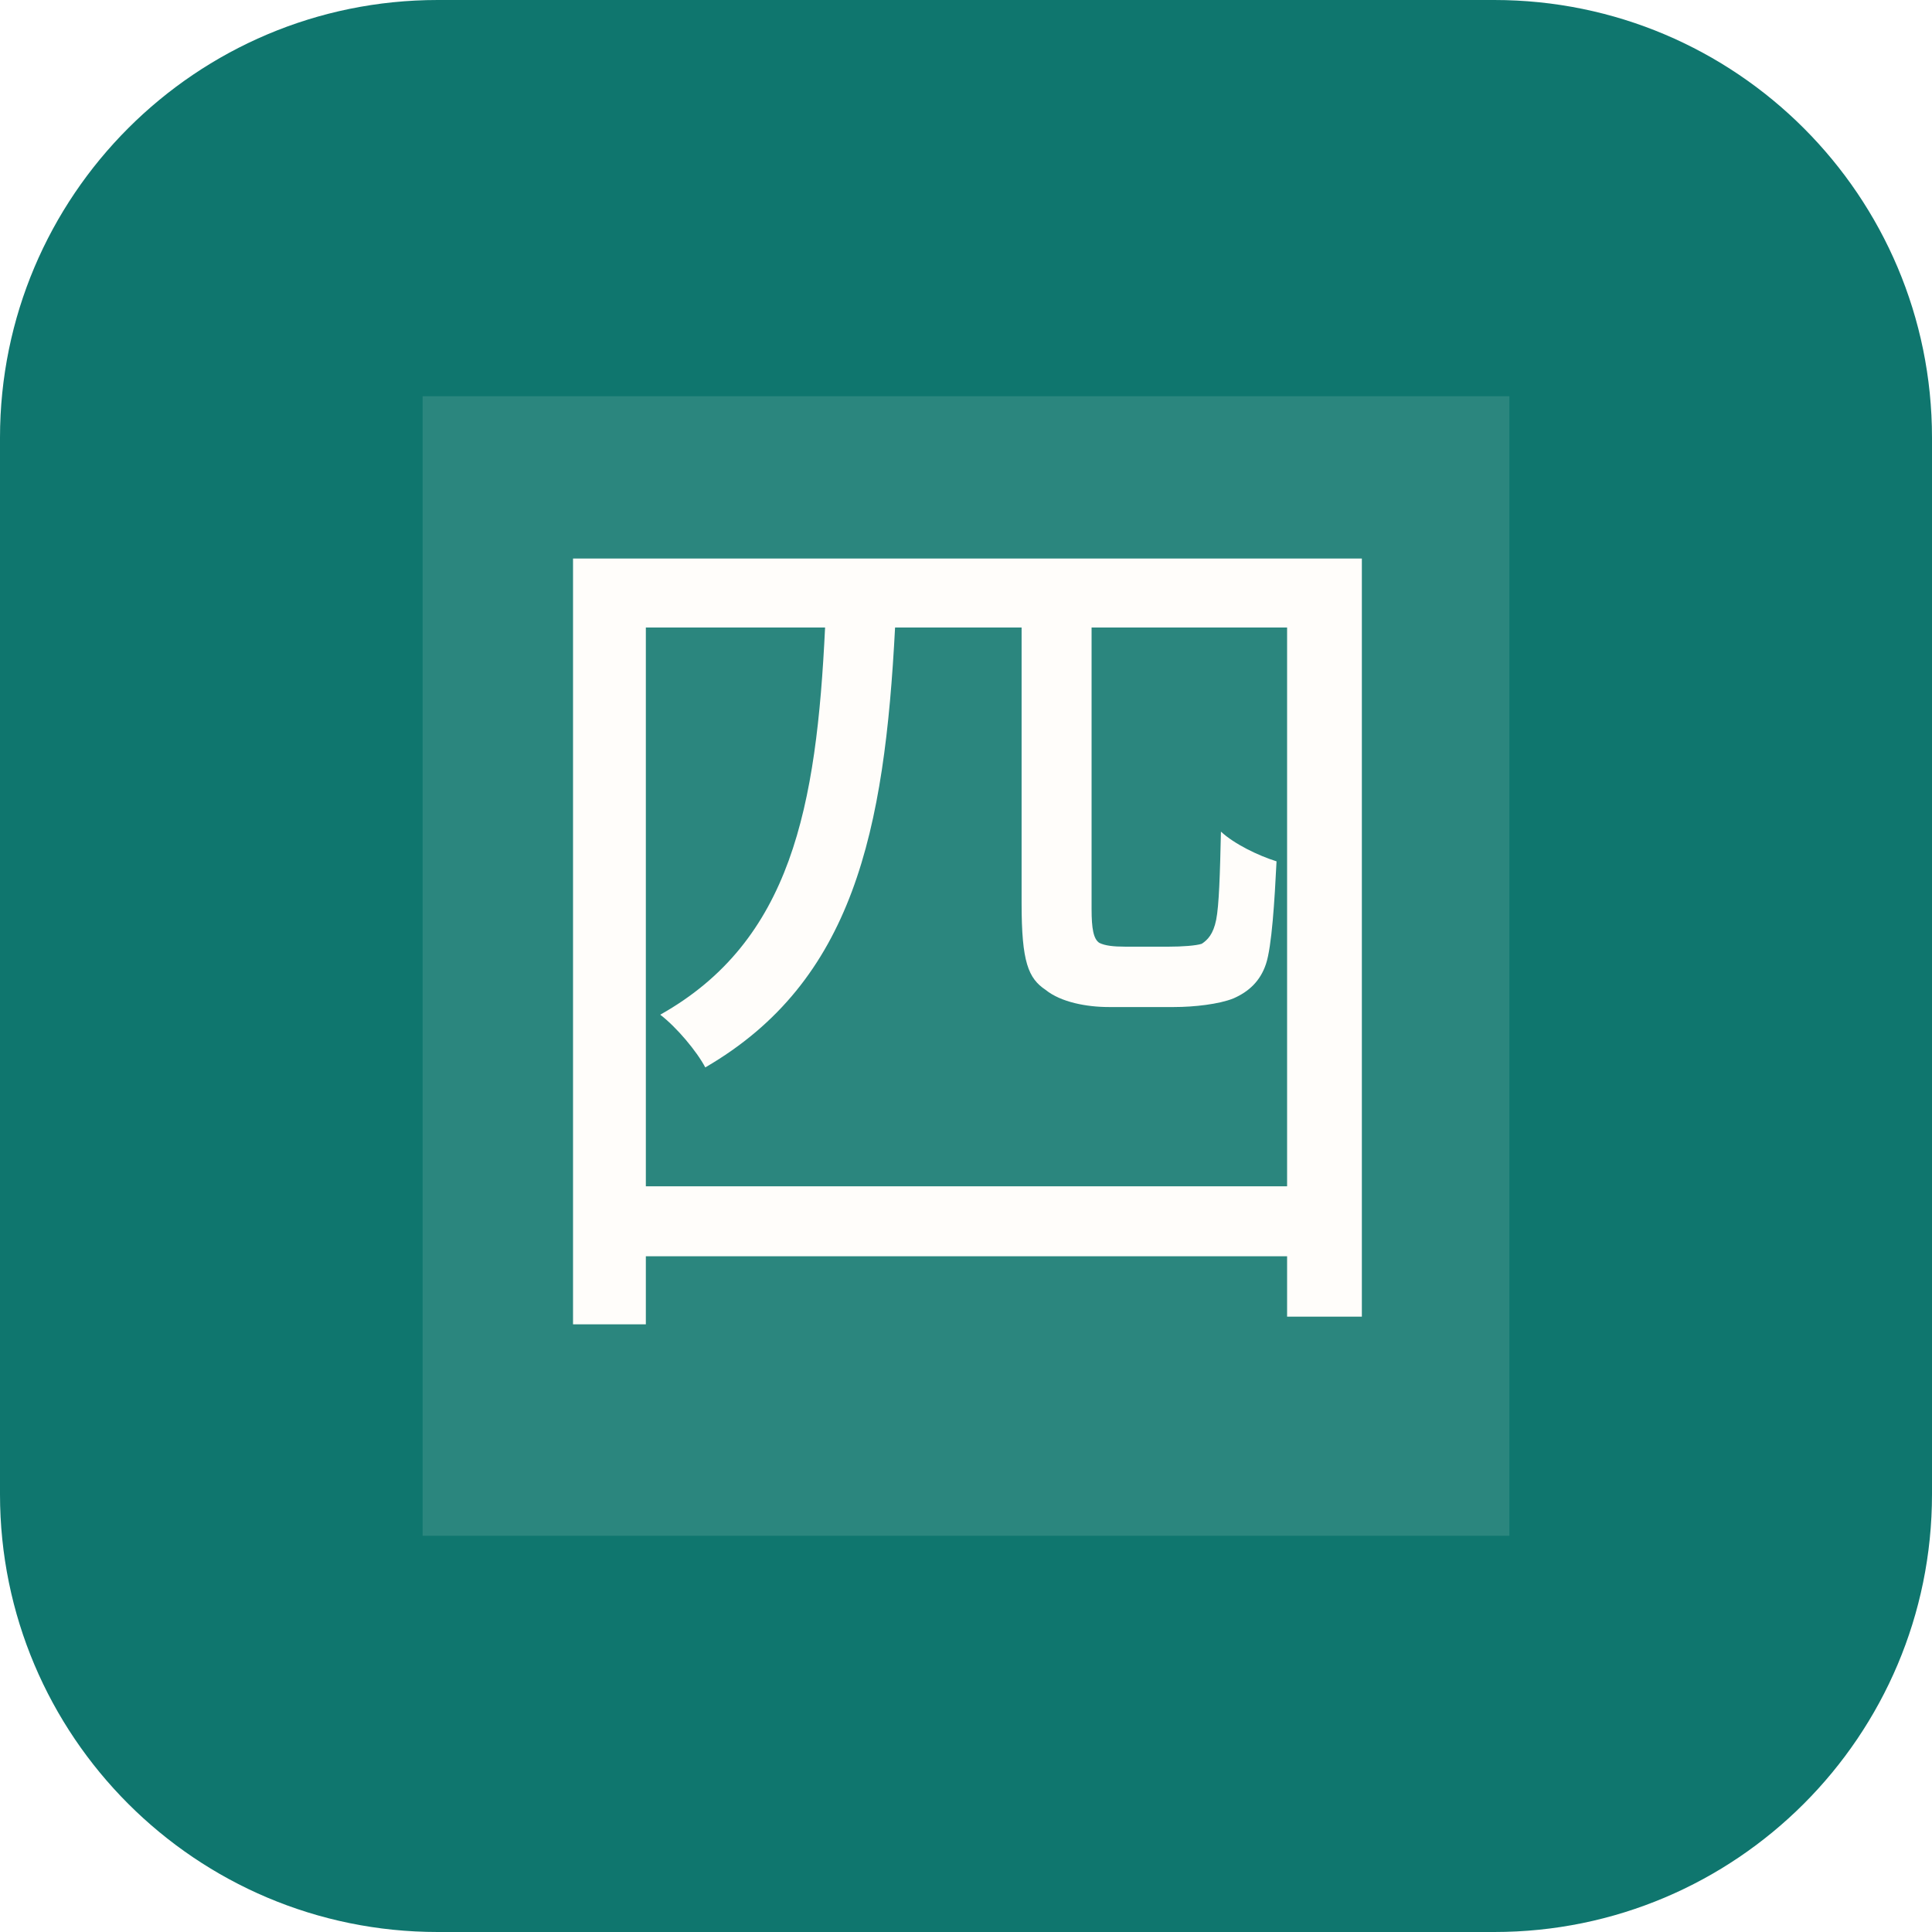
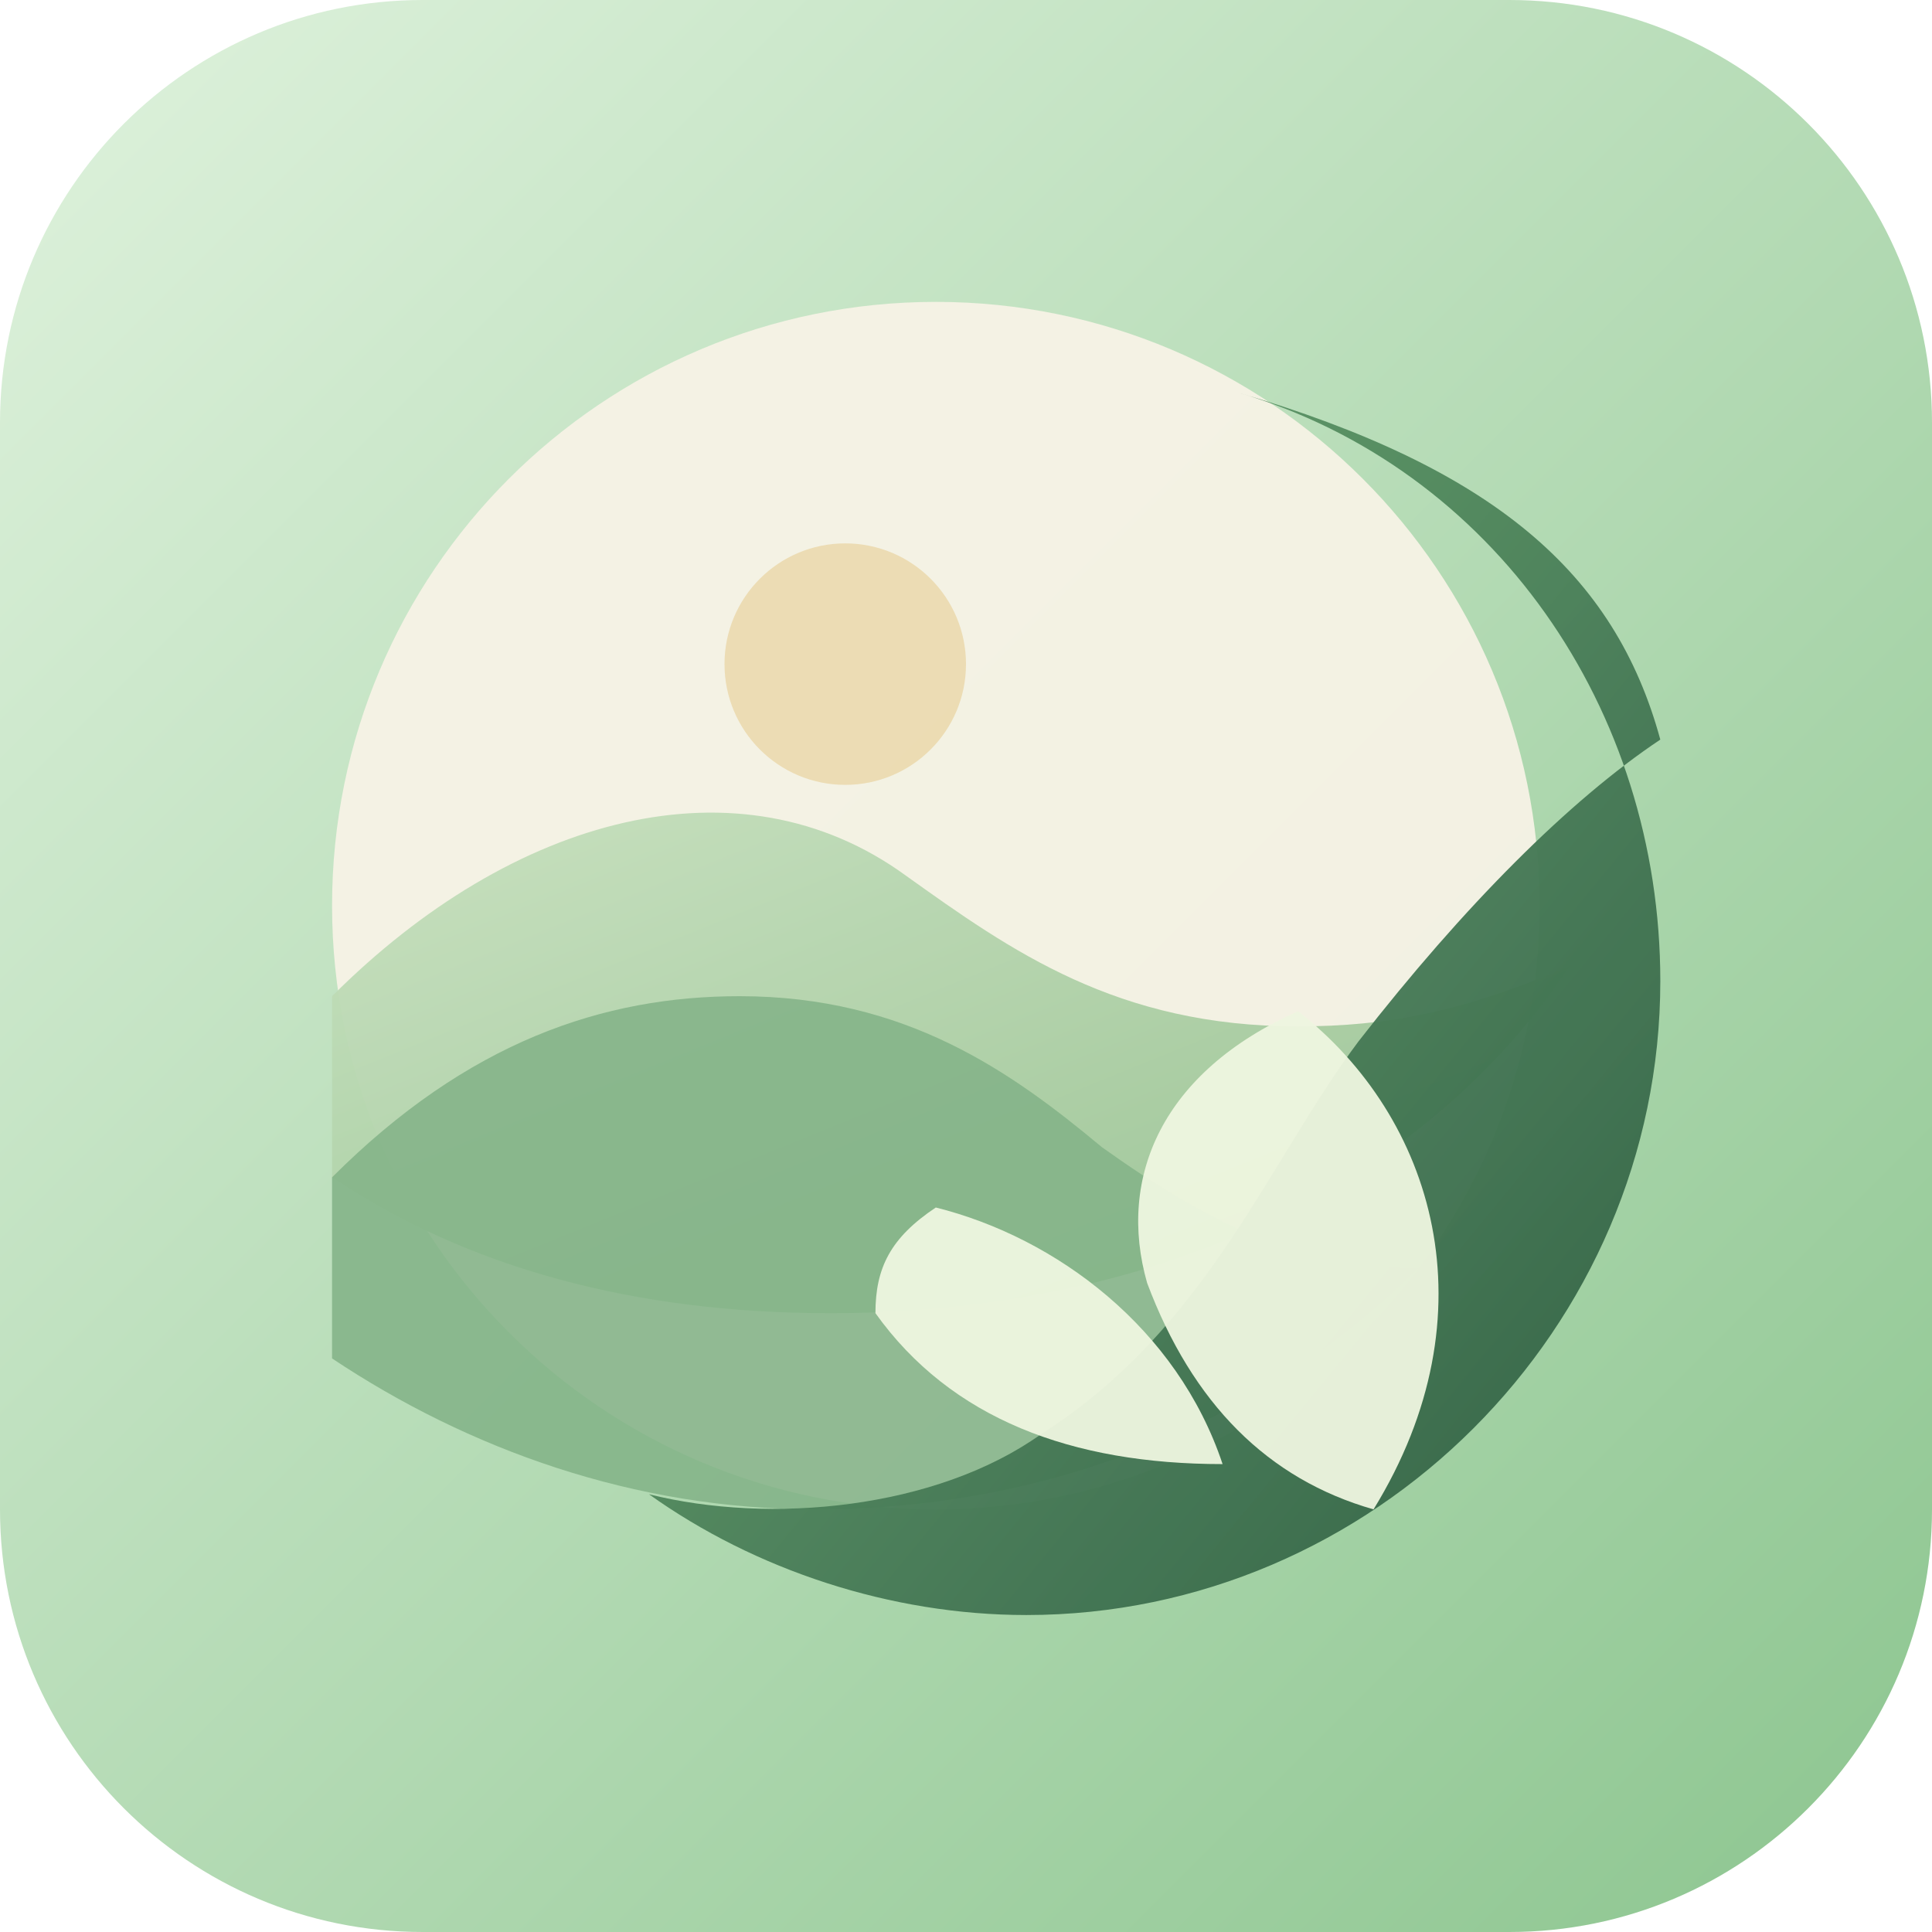
- <svg xmlns="http://www.w3.org/2000/svg" viewBox="0 0 512 512">
-   <rect width="512" height="512" rx="116" fill="#0f766e" />
-   <path d="M112 105h288v302H112z" fill="#fffdfa" opacity=".12" />
-   <text x="256" y="338" text-anchor="middle" font-size="254" font-family="serif" fill="#fffdfa">四</text>
+ <svg xmlns="http://www.w3.org/2000/svg" viewBox="0 0 128 128" role="img" aria-labelledby="title desc">
+   <defs>
+     <linearGradient id="bg" x1="0" y1="0" x2="1" y2="1">
+       <stop offset="0%" stop-color="#dff2dd" />
+       <stop offset="100%" stop-color="#8cc58f" />
+     </linearGradient>
+     <linearGradient id="main" x1="0" y1="0" x2="1" y2="1">
+       <stop offset="0%" stop-color="#6aa771" />
+       <stop offset="100%" stop-color="#2f5d43" />
+     </linearGradient>
+     <linearGradient id="hill" x1="0" y1="0" x2="1" y2="1">
+       <stop offset="0%" stop-color="#c7e0be" />
+       <stop offset="100%" stop-color="#94c08e" />
+     </linearGradient>
+   </defs>
+   <rect width="128" height="128" rx="28" fill="url(#bg)" />
+   <circle cx="62" cy="60" r="40" fill="#f7f3e6" opacity="0.93" />
+   <circle cx="56" cy="44" r="8" fill="#ead7a8" opacity="0.8" />
+   <path d="M22 66c12-12 27-16 38-8 7 5 14 10 26 10 6 0 11-1 18-4-10 15-28 23-49 23-13 0-24-3-33-9z" fill="url(#hill)" opacity="0.95" />
+   <path d="M22 78c9-9 18-12 27-12 11 0 18 5 24 10 7 5 13 8 21 8-10 10-24 16-40 16-12 0-23-4-32-10z" fill="#84b388" opacity="0.88" />
+   <path d="M82 26c17 5 28 21 28 39 0 23-19 42-42 42-9 0-18-3-25-8 8 2 19 1 26-4 11-7 15-18 21-26 7-9 14-16 20-20-3-11-11-18-28-23z" fill="url(#main)" opacity="0.96" />
+   <path d="M86 67c9 7 13 20 5 33-7-2-12-7-15-15-2-7 1-14 10-18z" fill="#eef6df" opacity="0.95" />
+   <path d="M62 80c8 2 16 8 19 17-10 0-18-3-23-10 0-3 1-5 4-7z" fill="#eef6df" opacity="0.95" />
</svg>
